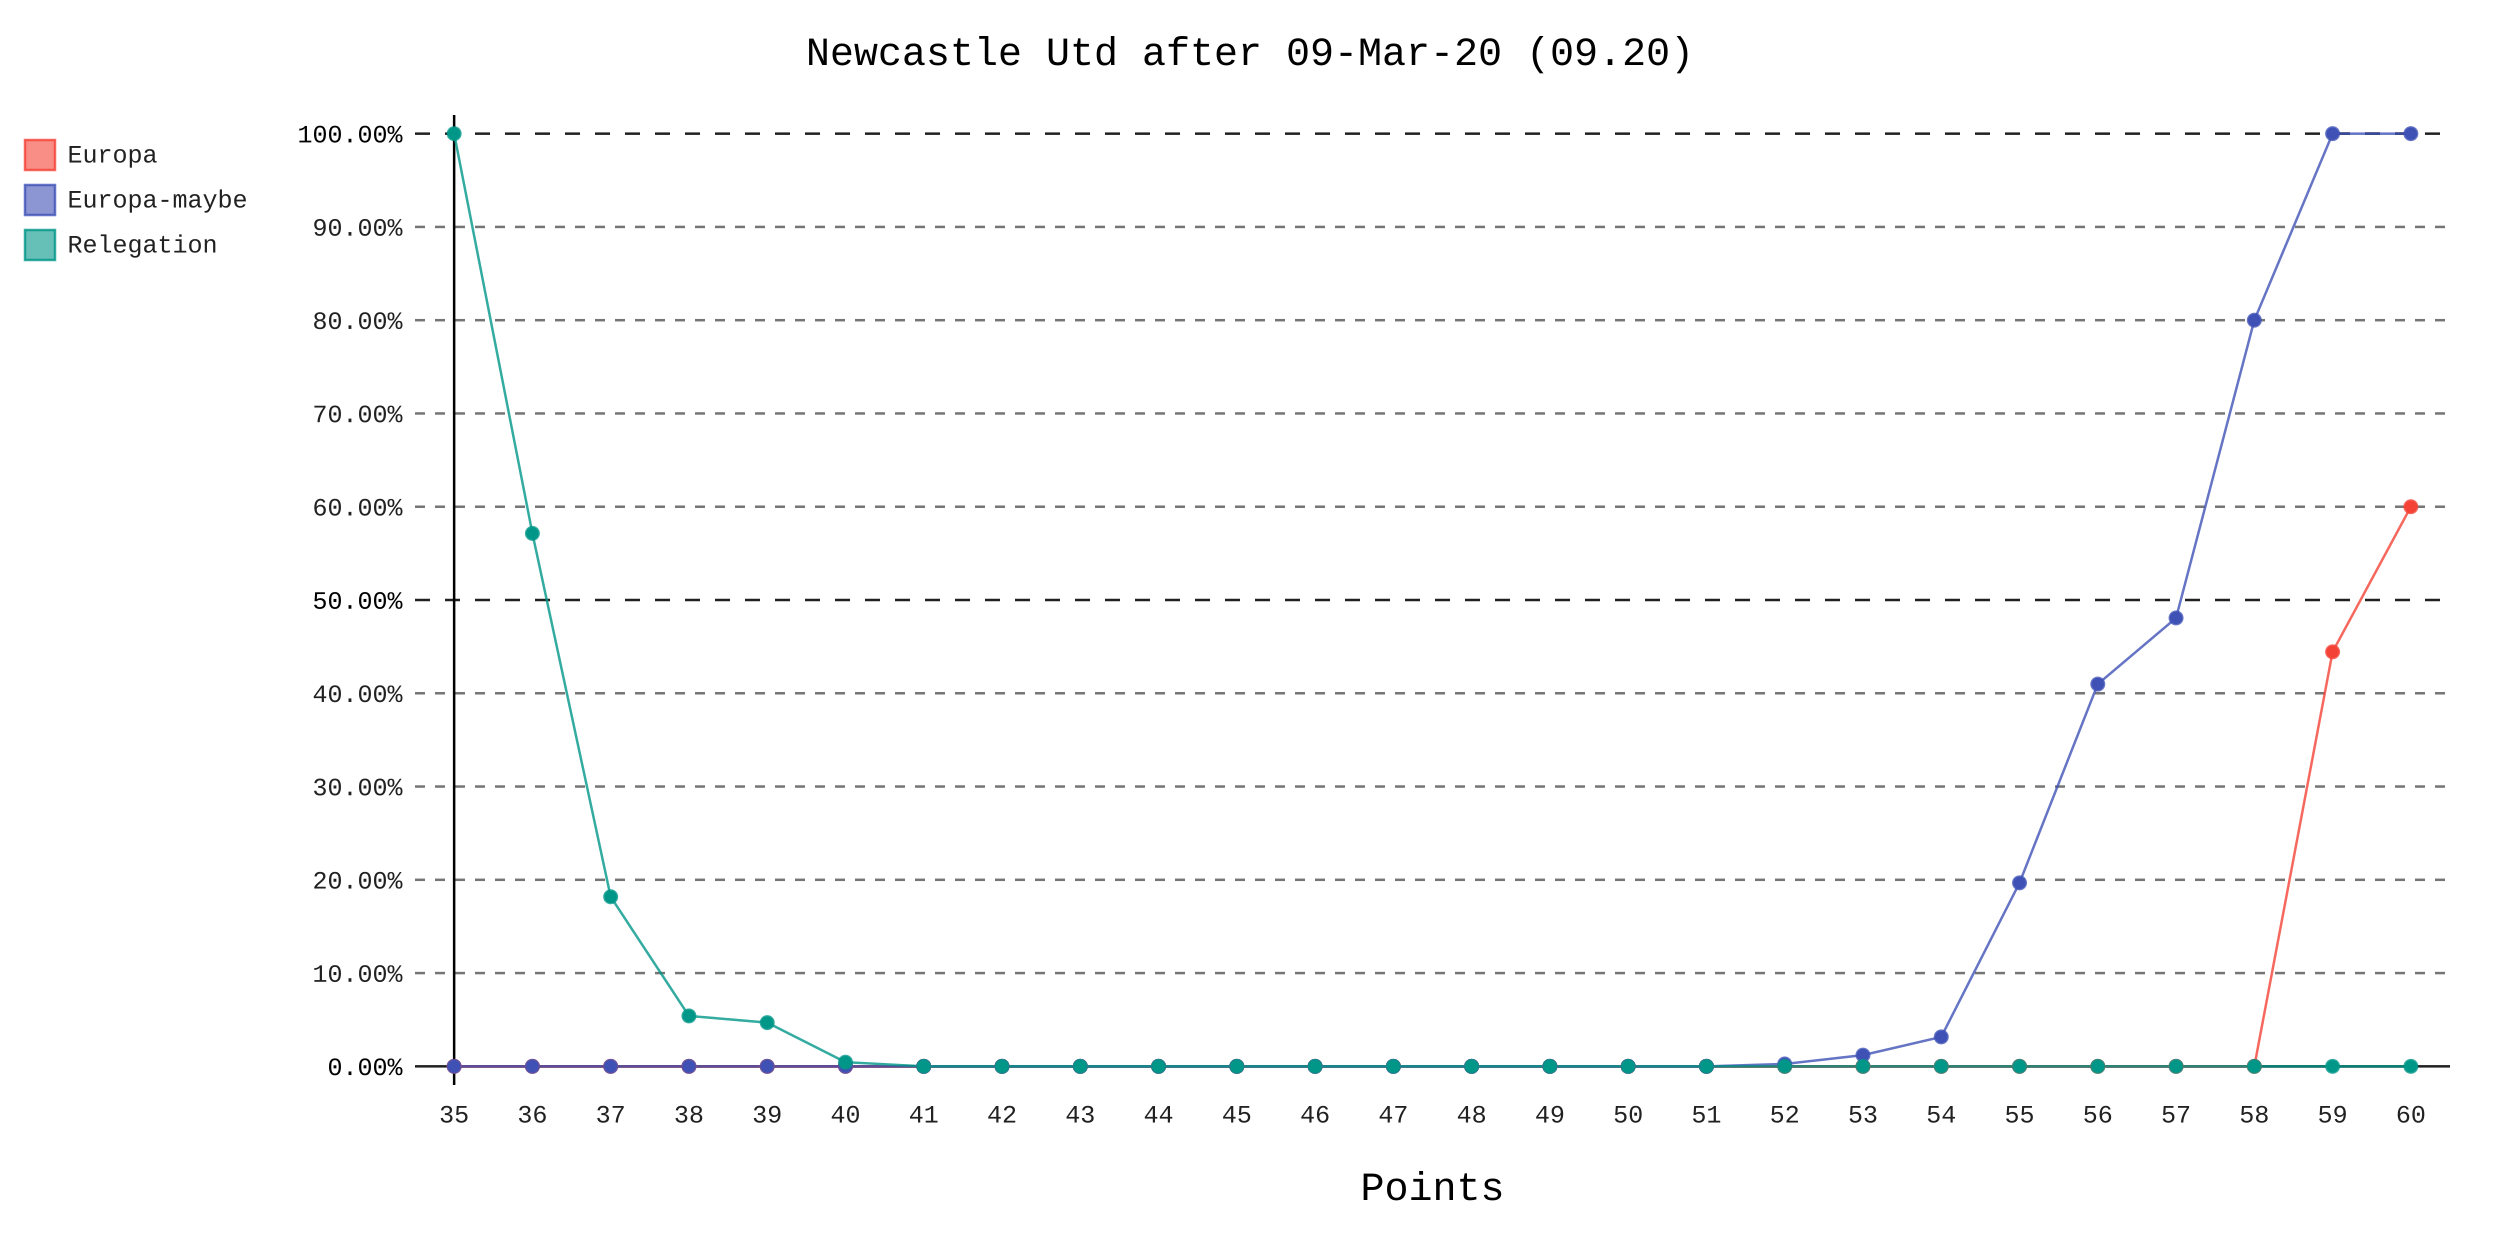
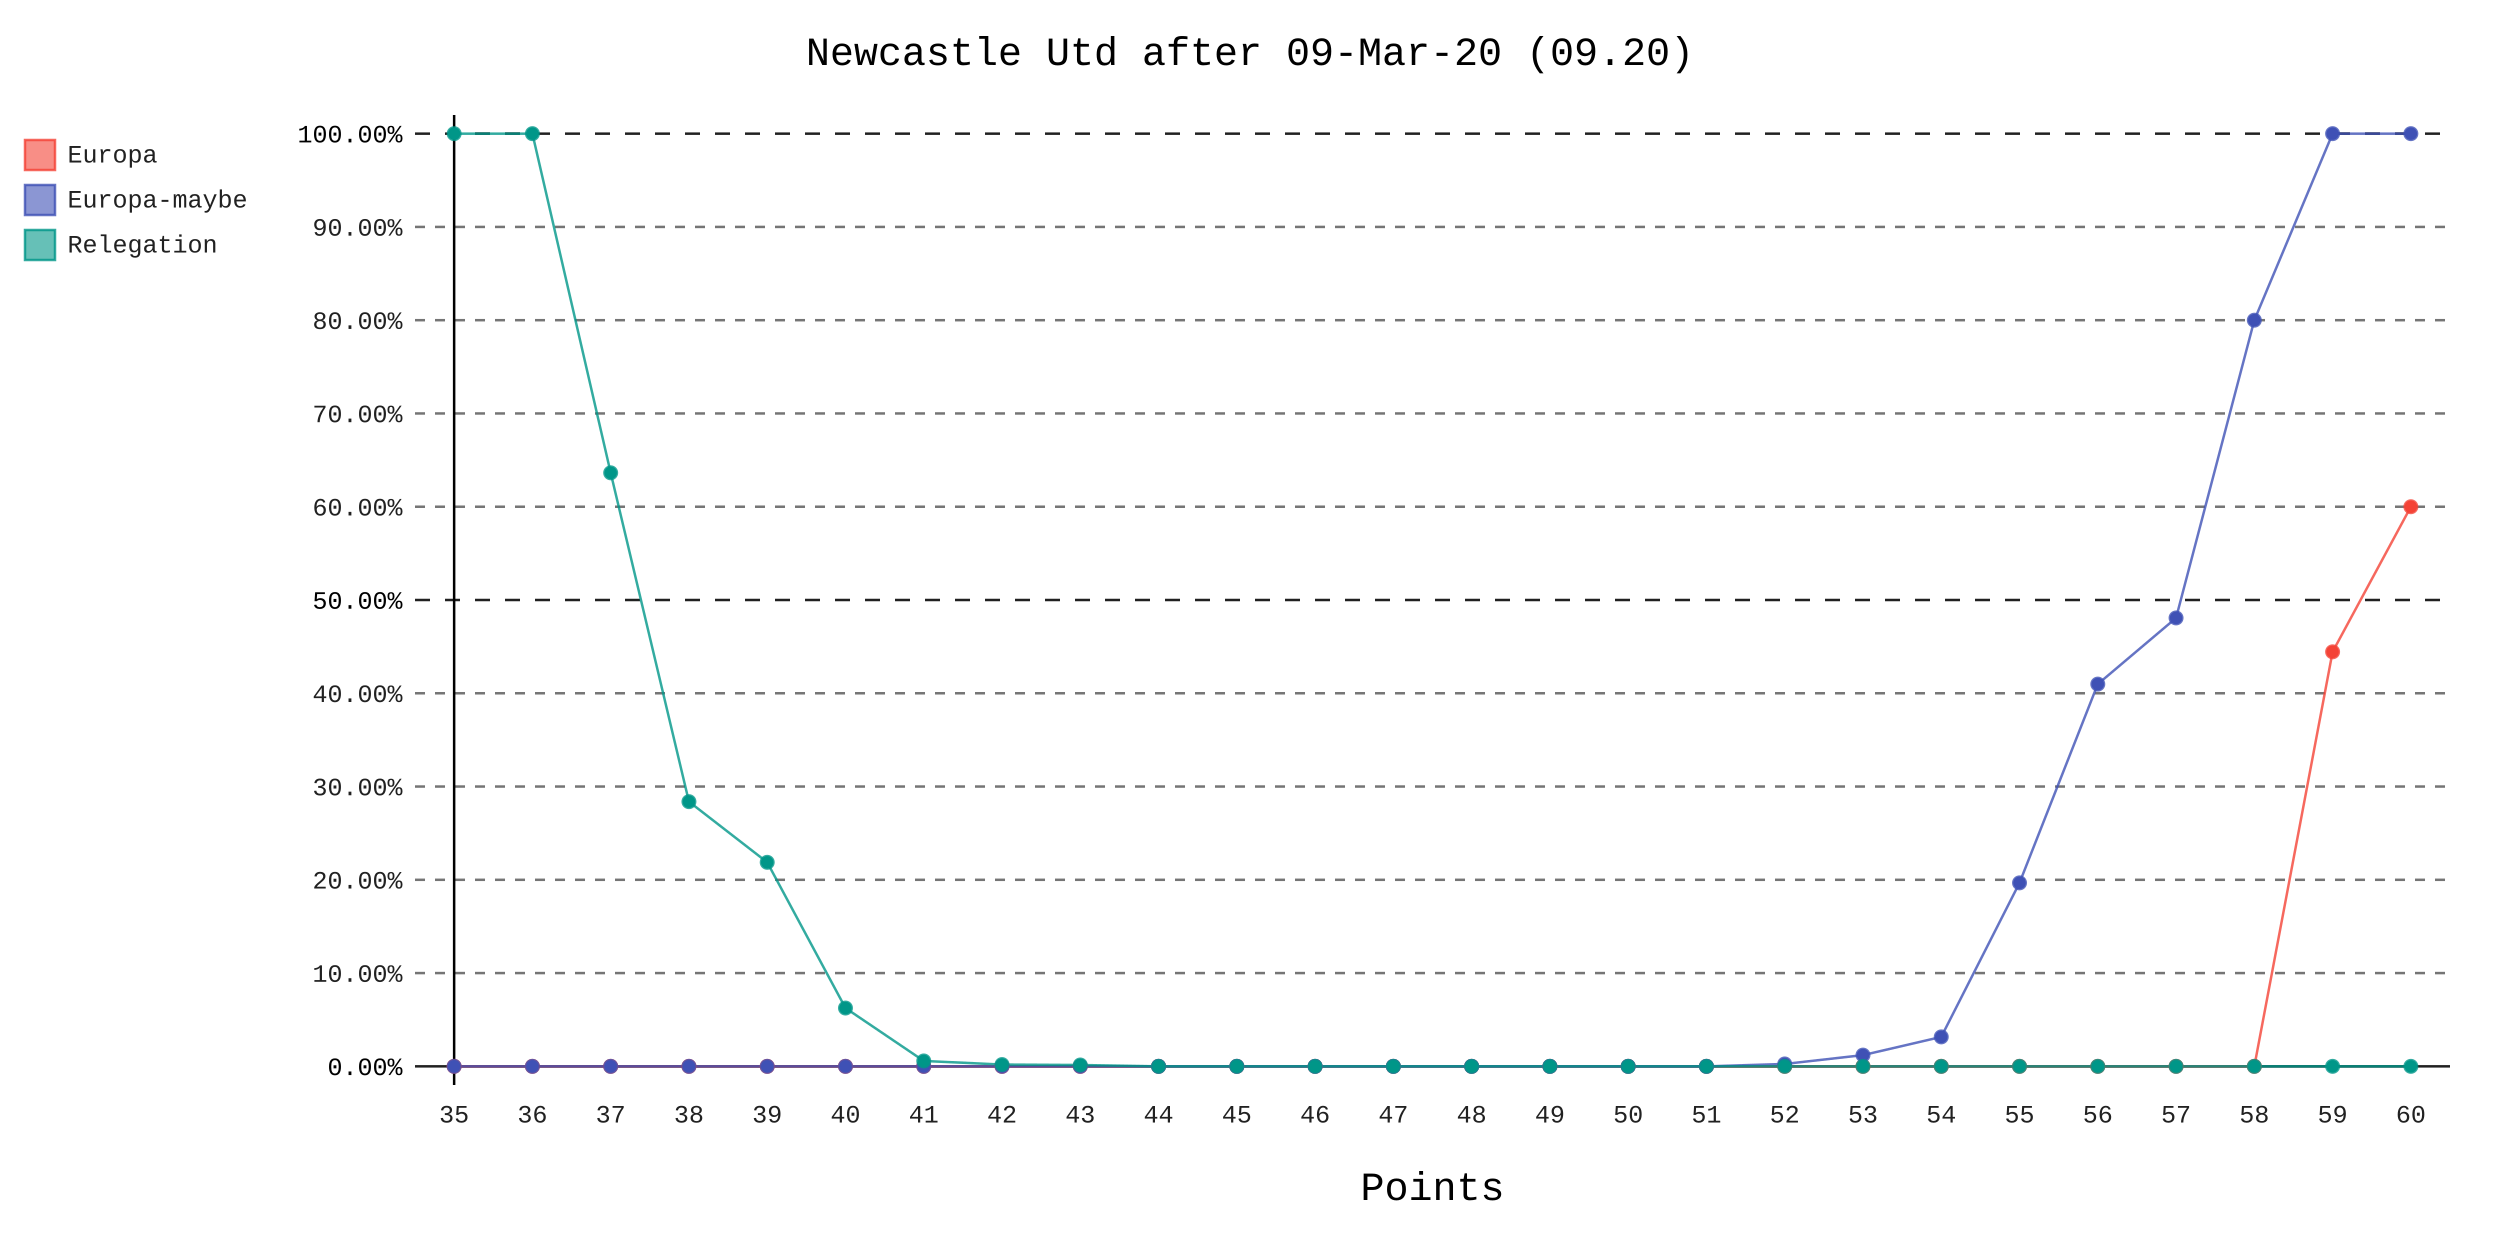
- <svg xmlns="http://www.w3.org/2000/svg" class="pygal-chart" id="chart-86ab0d8d-e618-42f6-be08-9c8e45fe825b" viewBox="0 0 1000 500">
+ <svg xmlns="http://www.w3.org/2000/svg" class="pygal-chart" id="chart-a1100abb-5438-479f-9c8f-d18cee472da6" viewBox="0 0 1000 500">
  <defs>
-     <style type="text/css">#chart-86ab0d8d-e618-42f6-be08-9c8e45fe825b{-webkit-user-select:none;-webkit-font-smoothing:antialiased;font-family:Consolas,"Liberation Mono",Menlo,Courier,monospace}#chart-86ab0d8d-e618-42f6-be08-9c8e45fe825b .title{font-family:Consolas,"Liberation Mono",Menlo,Courier,monospace;font-size:16px}#chart-86ab0d8d-e618-42f6-be08-9c8e45fe825b .legends .legend text{font-family:Consolas,"Liberation Mono",Menlo,Courier,monospace;font-size:10px}#chart-86ab0d8d-e618-42f6-be08-9c8e45fe825b .axis text{font-family:Consolas,"Liberation Mono",Menlo,Courier,monospace;font-size:10px}#chart-86ab0d8d-e618-42f6-be08-9c8e45fe825b .axis text.major{font-family:Consolas,"Liberation Mono",Menlo,Courier,monospace;font-size:10px}#chart-86ab0d8d-e618-42f6-be08-9c8e45fe825b .text-overlay text.value{font-family:Consolas,"Liberation Mono",Menlo,Courier,monospace;font-size:16px}#chart-86ab0d8d-e618-42f6-be08-9c8e45fe825b .text-overlay text.label{font-family:Consolas,"Liberation Mono",Menlo,Courier,monospace;font-size:10px}#chart-86ab0d8d-e618-42f6-be08-9c8e45fe825b .tooltip{font-family:Consolas,"Liberation Mono",Menlo,Courier,monospace;font-size:14px}#chart-86ab0d8d-e618-42f6-be08-9c8e45fe825b text.no_data{font-family:Consolas,"Liberation Mono",Menlo,Courier,monospace;font-size:64px}
- #chart-86ab0d8d-e618-42f6-be08-9c8e45fe825b{background-color:transparent}#chart-86ab0d8d-e618-42f6-be08-9c8e45fe825b path,#chart-86ab0d8d-e618-42f6-be08-9c8e45fe825b line,#chart-86ab0d8d-e618-42f6-be08-9c8e45fe825b rect,#chart-86ab0d8d-e618-42f6-be08-9c8e45fe825b circle{-webkit-transition:400ms ease-in;-moz-transition:400ms ease-in;transition:400ms ease-in}#chart-86ab0d8d-e618-42f6-be08-9c8e45fe825b .graph &gt; .background{fill:transparent}#chart-86ab0d8d-e618-42f6-be08-9c8e45fe825b .plot &gt; .background{fill:transparent}#chart-86ab0d8d-e618-42f6-be08-9c8e45fe825b .graph{fill:rgba(0,0,0,.87)}#chart-86ab0d8d-e618-42f6-be08-9c8e45fe825b text.no_data{fill:rgba(0,0,0,1)}#chart-86ab0d8d-e618-42f6-be08-9c8e45fe825b .title{fill:rgba(0,0,0,1)}#chart-86ab0d8d-e618-42f6-be08-9c8e45fe825b .legends .legend text{fill:rgba(0,0,0,.87)}#chart-86ab0d8d-e618-42f6-be08-9c8e45fe825b .legends .legend:hover text{fill:rgba(0,0,0,1)}#chart-86ab0d8d-e618-42f6-be08-9c8e45fe825b .axis .line{stroke:rgba(0,0,0,1)}#chart-86ab0d8d-e618-42f6-be08-9c8e45fe825b .axis .guide.line{stroke:rgba(0,0,0,.54)}#chart-86ab0d8d-e618-42f6-be08-9c8e45fe825b .axis .major.line{stroke:rgba(0,0,0,.87)}#chart-86ab0d8d-e618-42f6-be08-9c8e45fe825b .axis text.major{fill:rgba(0,0,0,1)}#chart-86ab0d8d-e618-42f6-be08-9c8e45fe825b .axis.y .guides:hover .guide.line,#chart-86ab0d8d-e618-42f6-be08-9c8e45fe825b .line-graph .axis.x .guides:hover .guide.line,#chart-86ab0d8d-e618-42f6-be08-9c8e45fe825b .stackedline-graph .axis.x .guides:hover .guide.line,#chart-86ab0d8d-e618-42f6-be08-9c8e45fe825b .xy-graph .axis.x .guides:hover .guide.line{stroke:rgba(0,0,0,1)}#chart-86ab0d8d-e618-42f6-be08-9c8e45fe825b .axis .guides:hover text{fill:rgba(0,0,0,1)}#chart-86ab0d8d-e618-42f6-be08-9c8e45fe825b .reactive{fill-opacity:.6;stroke-opacity:.8}#chart-86ab0d8d-e618-42f6-be08-9c8e45fe825b .ci{stroke:rgba(0,0,0,.87)}#chart-86ab0d8d-e618-42f6-be08-9c8e45fe825b .reactive.active,#chart-86ab0d8d-e618-42f6-be08-9c8e45fe825b .active .reactive{fill-opacity:.9;stroke-opacity:.9;stroke-width:4}#chart-86ab0d8d-e618-42f6-be08-9c8e45fe825b .ci .reactive.active{stroke-width:1.5}#chart-86ab0d8d-e618-42f6-be08-9c8e45fe825b .series text{fill:rgba(0,0,0,1)}#chart-86ab0d8d-e618-42f6-be08-9c8e45fe825b .tooltip rect{fill:transparent;stroke:rgba(0,0,0,1);-webkit-transition:opacity 400ms ease-in;-moz-transition:opacity 400ms ease-in;transition:opacity 400ms ease-in}#chart-86ab0d8d-e618-42f6-be08-9c8e45fe825b .tooltip .label{fill:rgba(0,0,0,.87)}#chart-86ab0d8d-e618-42f6-be08-9c8e45fe825b .tooltip .label{fill:rgba(0,0,0,.87)}#chart-86ab0d8d-e618-42f6-be08-9c8e45fe825b .tooltip .legend{font-size:.8em;fill:rgba(0,0,0,.54)}#chart-86ab0d8d-e618-42f6-be08-9c8e45fe825b .tooltip .x_label{font-size:.6em;fill:rgba(0,0,0,1)}#chart-86ab0d8d-e618-42f6-be08-9c8e45fe825b .tooltip .xlink{font-size:.5em;text-decoration:underline}#chart-86ab0d8d-e618-42f6-be08-9c8e45fe825b .tooltip .value{font-size:1.5em}#chart-86ab0d8d-e618-42f6-be08-9c8e45fe825b .bound{font-size:.5em}#chart-86ab0d8d-e618-42f6-be08-9c8e45fe825b .max-value{font-size:.75em;fill:rgba(0,0,0,.54)}#chart-86ab0d8d-e618-42f6-be08-9c8e45fe825b .map-element{fill:transparent;stroke:rgba(0,0,0,.54) !important}#chart-86ab0d8d-e618-42f6-be08-9c8e45fe825b .map-element .reactive{fill-opacity:inherit;stroke-opacity:inherit}#chart-86ab0d8d-e618-42f6-be08-9c8e45fe825b .color-0,#chart-86ab0d8d-e618-42f6-be08-9c8e45fe825b .color-0 a:visited{stroke:#F44336;fill:#F44336}#chart-86ab0d8d-e618-42f6-be08-9c8e45fe825b .color-1,#chart-86ab0d8d-e618-42f6-be08-9c8e45fe825b .color-1 a:visited{stroke:#3F51B5;fill:#3F51B5}#chart-86ab0d8d-e618-42f6-be08-9c8e45fe825b .color-2,#chart-86ab0d8d-e618-42f6-be08-9c8e45fe825b .color-2 a:visited{stroke:#009688;fill:#009688}#chart-86ab0d8d-e618-42f6-be08-9c8e45fe825b .text-overlay .color-0 text{fill:black}#chart-86ab0d8d-e618-42f6-be08-9c8e45fe825b .text-overlay .color-1 text{fill:black}#chart-86ab0d8d-e618-42f6-be08-9c8e45fe825b .text-overlay .color-2 text{fill:black}
- #chart-86ab0d8d-e618-42f6-be08-9c8e45fe825b text.no_data{text-anchor:middle}#chart-86ab0d8d-e618-42f6-be08-9c8e45fe825b .guide.line{fill:none}#chart-86ab0d8d-e618-42f6-be08-9c8e45fe825b .centered{text-anchor:middle}#chart-86ab0d8d-e618-42f6-be08-9c8e45fe825b .title{text-anchor:middle}#chart-86ab0d8d-e618-42f6-be08-9c8e45fe825b .legends .legend text{fill-opacity:1}#chart-86ab0d8d-e618-42f6-be08-9c8e45fe825b .axis.x text{text-anchor:middle}#chart-86ab0d8d-e618-42f6-be08-9c8e45fe825b .axis.x:not(.web) text[transform]{text-anchor:start}#chart-86ab0d8d-e618-42f6-be08-9c8e45fe825b .axis.x:not(.web) text[transform].backwards{text-anchor:end}#chart-86ab0d8d-e618-42f6-be08-9c8e45fe825b .axis.y text{text-anchor:end}#chart-86ab0d8d-e618-42f6-be08-9c8e45fe825b .axis.y text[transform].backwards{text-anchor:start}#chart-86ab0d8d-e618-42f6-be08-9c8e45fe825b .axis.y2 text{text-anchor:start}#chart-86ab0d8d-e618-42f6-be08-9c8e45fe825b .axis.y2 text[transform].backwards{text-anchor:end}#chart-86ab0d8d-e618-42f6-be08-9c8e45fe825b .axis .guide.line{stroke-dasharray:4,4}#chart-86ab0d8d-e618-42f6-be08-9c8e45fe825b .axis .major.guide.line{stroke-dasharray:6,6}#chart-86ab0d8d-e618-42f6-be08-9c8e45fe825b .horizontal .axis.y .guide.line,#chart-86ab0d8d-e618-42f6-be08-9c8e45fe825b .horizontal .axis.y2 .guide.line,#chart-86ab0d8d-e618-42f6-be08-9c8e45fe825b .vertical .axis.x .guide.line{opacity:0}#chart-86ab0d8d-e618-42f6-be08-9c8e45fe825b .horizontal .axis.always_show .guide.line,#chart-86ab0d8d-e618-42f6-be08-9c8e45fe825b .vertical .axis.always_show .guide.line{opacity:1 !important}#chart-86ab0d8d-e618-42f6-be08-9c8e45fe825b .axis.y .guides:hover .guide.line,#chart-86ab0d8d-e618-42f6-be08-9c8e45fe825b .axis.y2 .guides:hover .guide.line,#chart-86ab0d8d-e618-42f6-be08-9c8e45fe825b .axis.x .guides:hover .guide.line{opacity:1}#chart-86ab0d8d-e618-42f6-be08-9c8e45fe825b .axis .guides:hover text{opacity:1}#chart-86ab0d8d-e618-42f6-be08-9c8e45fe825b .nofill{fill:none}#chart-86ab0d8d-e618-42f6-be08-9c8e45fe825b .subtle-fill{fill-opacity:.2}#chart-86ab0d8d-e618-42f6-be08-9c8e45fe825b .dot{stroke-width:1px;fill-opacity:1}#chart-86ab0d8d-e618-42f6-be08-9c8e45fe825b .dot.active{stroke-width:5px}#chart-86ab0d8d-e618-42f6-be08-9c8e45fe825b .dot.negative{fill:transparent}#chart-86ab0d8d-e618-42f6-be08-9c8e45fe825b text,#chart-86ab0d8d-e618-42f6-be08-9c8e45fe825b tspan{stroke:none !important}#chart-86ab0d8d-e618-42f6-be08-9c8e45fe825b .series text.active{opacity:1}#chart-86ab0d8d-e618-42f6-be08-9c8e45fe825b .tooltip rect{fill-opacity:.95;stroke-width:.5}#chart-86ab0d8d-e618-42f6-be08-9c8e45fe825b .tooltip text{fill-opacity:1}#chart-86ab0d8d-e618-42f6-be08-9c8e45fe825b .showable{visibility:hidden}#chart-86ab0d8d-e618-42f6-be08-9c8e45fe825b .showable.shown{visibility:visible}#chart-86ab0d8d-e618-42f6-be08-9c8e45fe825b .gauge-background{fill:rgba(229,229,229,1);stroke:none}#chart-86ab0d8d-e618-42f6-be08-9c8e45fe825b .bg-lines{stroke:transparent;stroke-width:2px}</style>
+     <style type="text/css">#chart-a1100abb-5438-479f-9c8f-d18cee472da6{-webkit-user-select:none;-webkit-font-smoothing:antialiased;font-family:Consolas,"Liberation Mono",Menlo,Courier,monospace}#chart-a1100abb-5438-479f-9c8f-d18cee472da6 .title{font-family:Consolas,"Liberation Mono",Menlo,Courier,monospace;font-size:16px}#chart-a1100abb-5438-479f-9c8f-d18cee472da6 .legends .legend text{font-family:Consolas,"Liberation Mono",Menlo,Courier,monospace;font-size:10px}#chart-a1100abb-5438-479f-9c8f-d18cee472da6 .axis text{font-family:Consolas,"Liberation Mono",Menlo,Courier,monospace;font-size:10px}#chart-a1100abb-5438-479f-9c8f-d18cee472da6 .axis text.major{font-family:Consolas,"Liberation Mono",Menlo,Courier,monospace;font-size:10px}#chart-a1100abb-5438-479f-9c8f-d18cee472da6 .text-overlay text.value{font-family:Consolas,"Liberation Mono",Menlo,Courier,monospace;font-size:16px}#chart-a1100abb-5438-479f-9c8f-d18cee472da6 .text-overlay text.label{font-family:Consolas,"Liberation Mono",Menlo,Courier,monospace;font-size:10px}#chart-a1100abb-5438-479f-9c8f-d18cee472da6 .tooltip{font-family:Consolas,"Liberation Mono",Menlo,Courier,monospace;font-size:14px}#chart-a1100abb-5438-479f-9c8f-d18cee472da6 text.no_data{font-family:Consolas,"Liberation Mono",Menlo,Courier,monospace;font-size:64px}
+ #chart-a1100abb-5438-479f-9c8f-d18cee472da6{background-color:transparent}#chart-a1100abb-5438-479f-9c8f-d18cee472da6 path,#chart-a1100abb-5438-479f-9c8f-d18cee472da6 line,#chart-a1100abb-5438-479f-9c8f-d18cee472da6 rect,#chart-a1100abb-5438-479f-9c8f-d18cee472da6 circle{-webkit-transition:400ms ease-in;-moz-transition:400ms ease-in;transition:400ms ease-in}#chart-a1100abb-5438-479f-9c8f-d18cee472da6 .graph &gt; .background{fill:transparent}#chart-a1100abb-5438-479f-9c8f-d18cee472da6 .plot &gt; .background{fill:transparent}#chart-a1100abb-5438-479f-9c8f-d18cee472da6 .graph{fill:rgba(0,0,0,.87)}#chart-a1100abb-5438-479f-9c8f-d18cee472da6 text.no_data{fill:rgba(0,0,0,1)}#chart-a1100abb-5438-479f-9c8f-d18cee472da6 .title{fill:rgba(0,0,0,1)}#chart-a1100abb-5438-479f-9c8f-d18cee472da6 .legends .legend text{fill:rgba(0,0,0,.87)}#chart-a1100abb-5438-479f-9c8f-d18cee472da6 .legends .legend:hover text{fill:rgba(0,0,0,1)}#chart-a1100abb-5438-479f-9c8f-d18cee472da6 .axis .line{stroke:rgba(0,0,0,1)}#chart-a1100abb-5438-479f-9c8f-d18cee472da6 .axis .guide.line{stroke:rgba(0,0,0,.54)}#chart-a1100abb-5438-479f-9c8f-d18cee472da6 .axis .major.line{stroke:rgba(0,0,0,.87)}#chart-a1100abb-5438-479f-9c8f-d18cee472da6 .axis text.major{fill:rgba(0,0,0,1)}#chart-a1100abb-5438-479f-9c8f-d18cee472da6 .axis.y .guides:hover .guide.line,#chart-a1100abb-5438-479f-9c8f-d18cee472da6 .line-graph .axis.x .guides:hover .guide.line,#chart-a1100abb-5438-479f-9c8f-d18cee472da6 .stackedline-graph .axis.x .guides:hover .guide.line,#chart-a1100abb-5438-479f-9c8f-d18cee472da6 .xy-graph .axis.x .guides:hover .guide.line{stroke:rgba(0,0,0,1)}#chart-a1100abb-5438-479f-9c8f-d18cee472da6 .axis .guides:hover text{fill:rgba(0,0,0,1)}#chart-a1100abb-5438-479f-9c8f-d18cee472da6 .reactive{fill-opacity:.6;stroke-opacity:.8}#chart-a1100abb-5438-479f-9c8f-d18cee472da6 .ci{stroke:rgba(0,0,0,.87)}#chart-a1100abb-5438-479f-9c8f-d18cee472da6 .reactive.active,#chart-a1100abb-5438-479f-9c8f-d18cee472da6 .active .reactive{fill-opacity:.9;stroke-opacity:.9;stroke-width:4}#chart-a1100abb-5438-479f-9c8f-d18cee472da6 .ci .reactive.active{stroke-width:1.5}#chart-a1100abb-5438-479f-9c8f-d18cee472da6 .series text{fill:rgba(0,0,0,1)}#chart-a1100abb-5438-479f-9c8f-d18cee472da6 .tooltip rect{fill:transparent;stroke:rgba(0,0,0,1);-webkit-transition:opacity 400ms ease-in;-moz-transition:opacity 400ms ease-in;transition:opacity 400ms ease-in}#chart-a1100abb-5438-479f-9c8f-d18cee472da6 .tooltip .label{fill:rgba(0,0,0,.87)}#chart-a1100abb-5438-479f-9c8f-d18cee472da6 .tooltip .label{fill:rgba(0,0,0,.87)}#chart-a1100abb-5438-479f-9c8f-d18cee472da6 .tooltip .legend{font-size:.8em;fill:rgba(0,0,0,.54)}#chart-a1100abb-5438-479f-9c8f-d18cee472da6 .tooltip .x_label{font-size:.6em;fill:rgba(0,0,0,1)}#chart-a1100abb-5438-479f-9c8f-d18cee472da6 .tooltip .xlink{font-size:.5em;text-decoration:underline}#chart-a1100abb-5438-479f-9c8f-d18cee472da6 .tooltip .value{font-size:1.5em}#chart-a1100abb-5438-479f-9c8f-d18cee472da6 .bound{font-size:.5em}#chart-a1100abb-5438-479f-9c8f-d18cee472da6 .max-value{font-size:.75em;fill:rgba(0,0,0,.54)}#chart-a1100abb-5438-479f-9c8f-d18cee472da6 .map-element{fill:transparent;stroke:rgba(0,0,0,.54) !important}#chart-a1100abb-5438-479f-9c8f-d18cee472da6 .map-element .reactive{fill-opacity:inherit;stroke-opacity:inherit}#chart-a1100abb-5438-479f-9c8f-d18cee472da6 .color-0,#chart-a1100abb-5438-479f-9c8f-d18cee472da6 .color-0 a:visited{stroke:#F44336;fill:#F44336}#chart-a1100abb-5438-479f-9c8f-d18cee472da6 .color-1,#chart-a1100abb-5438-479f-9c8f-d18cee472da6 .color-1 a:visited{stroke:#3F51B5;fill:#3F51B5}#chart-a1100abb-5438-479f-9c8f-d18cee472da6 .color-2,#chart-a1100abb-5438-479f-9c8f-d18cee472da6 .color-2 a:visited{stroke:#009688;fill:#009688}#chart-a1100abb-5438-479f-9c8f-d18cee472da6 .text-overlay .color-0 text{fill:black}#chart-a1100abb-5438-479f-9c8f-d18cee472da6 .text-overlay .color-1 text{fill:black}#chart-a1100abb-5438-479f-9c8f-d18cee472da6 .text-overlay .color-2 text{fill:black}
+ #chart-a1100abb-5438-479f-9c8f-d18cee472da6 text.no_data{text-anchor:middle}#chart-a1100abb-5438-479f-9c8f-d18cee472da6 .guide.line{fill:none}#chart-a1100abb-5438-479f-9c8f-d18cee472da6 .centered{text-anchor:middle}#chart-a1100abb-5438-479f-9c8f-d18cee472da6 .title{text-anchor:middle}#chart-a1100abb-5438-479f-9c8f-d18cee472da6 .legends .legend text{fill-opacity:1}#chart-a1100abb-5438-479f-9c8f-d18cee472da6 .axis.x text{text-anchor:middle}#chart-a1100abb-5438-479f-9c8f-d18cee472da6 .axis.x:not(.web) text[transform]{text-anchor:start}#chart-a1100abb-5438-479f-9c8f-d18cee472da6 .axis.x:not(.web) text[transform].backwards{text-anchor:end}#chart-a1100abb-5438-479f-9c8f-d18cee472da6 .axis.y text{text-anchor:end}#chart-a1100abb-5438-479f-9c8f-d18cee472da6 .axis.y text[transform].backwards{text-anchor:start}#chart-a1100abb-5438-479f-9c8f-d18cee472da6 .axis.y2 text{text-anchor:start}#chart-a1100abb-5438-479f-9c8f-d18cee472da6 .axis.y2 text[transform].backwards{text-anchor:end}#chart-a1100abb-5438-479f-9c8f-d18cee472da6 .axis .guide.line{stroke-dasharray:4,4}#chart-a1100abb-5438-479f-9c8f-d18cee472da6 .axis .major.guide.line{stroke-dasharray:6,6}#chart-a1100abb-5438-479f-9c8f-d18cee472da6 .horizontal .axis.y .guide.line,#chart-a1100abb-5438-479f-9c8f-d18cee472da6 .horizontal .axis.y2 .guide.line,#chart-a1100abb-5438-479f-9c8f-d18cee472da6 .vertical .axis.x .guide.line{opacity:0}#chart-a1100abb-5438-479f-9c8f-d18cee472da6 .horizontal .axis.always_show .guide.line,#chart-a1100abb-5438-479f-9c8f-d18cee472da6 .vertical .axis.always_show .guide.line{opacity:1 !important}#chart-a1100abb-5438-479f-9c8f-d18cee472da6 .axis.y .guides:hover .guide.line,#chart-a1100abb-5438-479f-9c8f-d18cee472da6 .axis.y2 .guides:hover .guide.line,#chart-a1100abb-5438-479f-9c8f-d18cee472da6 .axis.x .guides:hover .guide.line{opacity:1}#chart-a1100abb-5438-479f-9c8f-d18cee472da6 .axis .guides:hover text{opacity:1}#chart-a1100abb-5438-479f-9c8f-d18cee472da6 .nofill{fill:none}#chart-a1100abb-5438-479f-9c8f-d18cee472da6 .subtle-fill{fill-opacity:.2}#chart-a1100abb-5438-479f-9c8f-d18cee472da6 .dot{stroke-width:1px;fill-opacity:1}#chart-a1100abb-5438-479f-9c8f-d18cee472da6 .dot.active{stroke-width:5px}#chart-a1100abb-5438-479f-9c8f-d18cee472da6 .dot.negative{fill:transparent}#chart-a1100abb-5438-479f-9c8f-d18cee472da6 text,#chart-a1100abb-5438-479f-9c8f-d18cee472da6 tspan{stroke:none !important}#chart-a1100abb-5438-479f-9c8f-d18cee472da6 .series text.active{opacity:1}#chart-a1100abb-5438-479f-9c8f-d18cee472da6 .tooltip rect{fill-opacity:.95;stroke-width:.5}#chart-a1100abb-5438-479f-9c8f-d18cee472da6 .tooltip text{fill-opacity:1}#chart-a1100abb-5438-479f-9c8f-d18cee472da6 .showable{visibility:hidden}#chart-a1100abb-5438-479f-9c8f-d18cee472da6 .showable.shown{visibility:visible}#chart-a1100abb-5438-479f-9c8f-d18cee472da6 .gauge-background{fill:rgba(229,229,229,1);stroke:none}#chart-a1100abb-5438-479f-9c8f-d18cee472da6 .bg-lines{stroke:transparent;stroke-width:2px}</style>
  </defs>
  <g class="graph line-graph vertical">
    <rect class="background" height="500" width="1000" x="0" y="0" />
    <g class="plot" transform="translate(166, 46)">
      <rect class="background" height="388" width="814.0" x="0" y="0" />
      <g class="axis y always_show">
        <g class="guides">
          <path class="major line" d="M0 380.538 h814" />
          <text class="major" x="-5" y="384.038">0.00%</text>
        </g>
        <g class="guides">
          <path class="guide line" d="M0 343.231 h814" />
          <text class="" x="-5" y="346.731">10.00%</text>
        </g>
        <g class="guides">
          <path class="guide line" d="M0 305.923 h814" />
          <text class="" x="-5" y="309.423">20.00%</text>
        </g>
        <g class="guides">
          <path class="guide line" d="M0 268.615 h814" />
          <text class="" x="-5" y="272.115">30.00%</text>
        </g>
        <g class="guides">
          <path class="guide line" d="M0 231.308 h814" />
          <text class="" x="-5" y="234.808">40.00%</text>
        </g>
        <g class="guides">
          <path class="major guide line" d="M0 194 h814" />
          <text class="major" x="-5" y="197.5">50.00%</text>
        </g>
        <g class="guides">
          <path class="guide line" d="M0 156.692 h814" />
          <text class="" x="-5" y="160.192">60.00%</text>
        </g>
        <g class="guides">
          <path class="guide line" d="M0 119.385 h814" />
          <text class="" x="-5" y="122.885">70.00%</text>
        </g>
        <g class="guides">
          <path class="guide line" d="M0 82.077 h814" />
          <text class="" x="-5" y="85.577">80.00%</text>
        </g>
        <g class="guides">
          <path class="guide line" d="M0 44.769 h814" />
          <text class="" x="-5" y="48.269">90.00%</text>
        </g>
        <g class="guides">
          <path class="major guide line" d="M0 7.462 h814" />
          <text class="major" x="-5" y="10.962">100.00%</text>
        </g>
      </g>
      <g class="axis x">
        <g class="guides">
          <path class="line" d="M15.654 0 v388" />
          <text class="" x="15.654" y="403.0">35</text>
        </g>
        <g class="guides">
          <path class="guide line" d="M46.962 0 v388" />
          <text class="" x="46.962" y="403.0">36</text>
        </g>
        <g class="guides">
          <path class="guide line" d="M78.269 0 v388" />
          <text class="" x="78.269" y="403.0">37</text>
        </g>
        <g class="guides">
          <path class="guide line" d="M109.577 0 v388" />
          <text class="" x="109.577" y="403.0">38</text>
        </g>
        <g class="guides">
          <path class="guide line" d="M140.885 0 v388" />
          <text class="" x="140.885" y="403.0">39</text>
        </g>
        <g class="guides">
          <path class="guide line" d="M172.192 0 v388" />
          <text class="" x="172.192" y="403.0">40</text>
        </g>
        <g class="guides">
          <path class="guide line" d="M203.5 0 v388" />
          <text class="" x="203.5" y="403.0">41</text>
        </g>
        <g class="guides">
          <path class="guide line" d="M234.808 0 v388" />
          <text class="" x="234.808" y="403.0">42</text>
        </g>
        <g class="guides">
          <path class="guide line" d="M266.115 0 v388" />
          <text class="" x="266.115" y="403.0">43</text>
        </g>
        <g class="guides">
          <path class="guide line" d="M297.423 0 v388" />
          <text class="" x="297.423" y="403.0">44</text>
        </g>
        <g class="guides">
          <path class="guide line" d="M328.731 0 v388" />
          <text class="" x="328.731" y="403.0">45</text>
        </g>
        <g class="guides">
          <path class="guide line" d="M360.038 0 v388" />
          <text class="" x="360.038" y="403.0">46</text>
        </g>
        <g class="guides">
          <path class="guide line" d="M391.346 0 v388" />
          <text class="" x="391.346" y="403.0">47</text>
        </g>
        <g class="guides">
          <path class="guide line" d="M422.654 0 v388" />
          <text class="" x="422.654" y="403.0">48</text>
        </g>
        <g class="guides">
          <path class="guide line" d="M453.962 0 v388" />
          <text class="" x="453.962" y="403.0">49</text>
        </g>
        <g class="guides">
          <path class="guide line" d="M485.269 0 v388" />
          <text class="" x="485.269" y="403.0">50</text>
        </g>
        <g class="guides">
          <path class="guide line" d="M516.577 0 v388" />
          <text class="" x="516.577" y="403.0">51</text>
        </g>
        <g class="guides">
          <path class="guide line" d="M547.885 0 v388" />
          <text class="" x="547.885" y="403.0">52</text>
        </g>
        <g class="guides">
          <path class="guide line" d="M579.192 0 v388" />
          <text class="" x="579.192" y="403.0">53</text>
        </g>
        <g class="guides">
          <path class="guide line" d="M610.5 0 v388" />
          <text class="" x="610.5" y="403.0">54</text>
        </g>
        <g class="guides">
          <path class="guide line" d="M641.808 0 v388" />
          <text class="" x="641.808" y="403.0">55</text>
        </g>
        <g class="guides">
          <path class="guide line" d="M673.115 0 v388" />
          <text class="" x="673.115" y="403.0">56</text>
        </g>
        <g class="guides">
          <path class="guide line" d="M704.423 0 v388" />
          <text class="" x="704.423" y="403.0">57</text>
        </g>
        <g class="guides">
          <path class="guide line" d="M735.731 0 v388" />
          <text class="" x="735.731" y="403.0">58</text>
        </g>
        <g class="guides">
          <path class="guide line" d="M767.038 0 v388" />
          <text class="" x="767.038" y="403.0">59</text>
        </g>
        <g class="guides">
          <path class="guide line" d="M798.346 0 v388" />
          <text class="" x="798.346" y="403.0">60</text>
        </g>
      </g>
      <g class="series serie-0 color-0">
        <path class="line reactive nofill" d="M15.654 380.538 L46.962 380.538 78.269 380.538 109.577 380.538 140.885 380.538 172.192 380.538 203.5 380.538 234.808 380.538 266.115 380.538 297.423 380.538 328.731 380.538 360.038 380.538 391.346 380.538 422.654 380.538 453.962 380.538 485.269 380.538 516.577 380.538 547.885 380.538 579.192 380.538 610.5 380.538 641.808 380.538 673.115 380.538 704.423 380.538 735.731 380.538 767.038 214.726 798.346 156.692" />
      </g>
      <g class="series serie-1 color-1">
        <path class="line reactive nofill" d="M15.654 380.538 L46.962 380.538 78.269 380.538 109.577 380.538 140.885 380.538 172.192 380.538 203.5 380.538 234.808 380.538 266.115 380.538 297.423 380.538 328.731 380.538 360.038 380.538 391.346 380.538 422.654 380.538 453.962 380.538 485.269 380.538 516.577 380.538 547.885 379.579 579.192 376.044 610.5 368.757 641.808 307.146 673.115 227.638 704.423 201.175 735.731 82.077 767.038 7.462 798.346 7.462" />
      </g>
      <g class="series serie-2 color-2">
-         <path class="line reactive nofill" d="M15.654 7.462 L46.962 167.352 78.269 312.706 109.577 360.372 140.885 363.05 172.192 378.873 203.5 380.538 234.808 380.538 266.115 380.538 297.423 380.538 328.731 380.538 360.038 380.538 391.346 380.538 422.654 380.538 453.962 380.538 485.269 380.538 516.577 380.538 547.885 380.538 579.192 380.538 610.5 380.538 641.808 380.538 673.115 380.538 704.423 380.538 735.731 380.538 767.038 380.538 798.346 380.538" />
+         <path class="line reactive nofill" d="M15.654 7.462 L46.962 7.462 78.269 143.126 109.577 274.665 140.885 298.928 172.192 357.221 203.5 378.382 234.808 379.821 266.115 379.999 297.423 380.538 328.731 380.538 360.038 380.538 391.346 380.538 422.654 380.538 453.962 380.538 485.269 380.538 516.577 380.538 547.885 380.538 579.192 380.538 610.5 380.538 641.808 380.538 673.115 380.538 704.423 380.538 735.731 380.538 767.038 380.538 798.346 380.538" />
      </g>
    </g>
    <g class="titles">
      <text class="title plot_title" x="500.0" y="26">Newcastle Utd after 09-Mar-20 (09.20)</text>
      <text class="title" x="573.0" y="480">Points</text>
    </g>
    <g class="plot overlay" transform="translate(166, 46)">
      <g class="series serie-0 color-0">
        <g class="dots">
          <circle class="dot reactive tooltip-trigger" cx="15.654" cy="380.538" r="2.5" />
        </g>
        <g class="dots">
          <circle class="dot reactive tooltip-trigger" cx="46.962" cy="380.538" r="2.5" />
        </g>
        <g class="dots">
          <circle class="dot reactive tooltip-trigger" cx="78.269" cy="380.538" r="2.5" />
        </g>
        <g class="dots">
          <circle class="dot reactive tooltip-trigger" cx="109.577" cy="380.538" r="2.5" />
        </g>
        <g class="dots">
          <circle class="dot reactive tooltip-trigger" cx="140.885" cy="380.538" r="2.5" />
        </g>
        <g class="dots">
          <circle class="dot reactive tooltip-trigger" cx="172.192" cy="380.538" r="2.5" />
        </g>
        <g class="dots">
          <circle class="dot reactive tooltip-trigger" cx="203.5" cy="380.538" r="2.5" />
        </g>
        <g class="dots">
          <circle class="dot reactive tooltip-trigger" cx="234.808" cy="380.538" r="2.5" />
        </g>
        <g class="dots">
          <circle class="dot reactive tooltip-trigger" cx="266.115" cy="380.538" r="2.5" />
        </g>
        <g class="dots">
          <circle class="dot reactive tooltip-trigger" cx="297.423" cy="380.538" r="2.5" />
        </g>
        <g class="dots">
          <circle class="dot reactive tooltip-trigger" cx="328.731" cy="380.538" r="2.5" />
        </g>
        <g class="dots">
          <circle class="dot reactive tooltip-trigger" cx="360.038" cy="380.538" r="2.5" />
        </g>
        <g class="dots">
          <circle class="dot reactive tooltip-trigger" cx="391.346" cy="380.538" r="2.5" />
        </g>
        <g class="dots">
          <circle class="dot reactive tooltip-trigger" cx="422.654" cy="380.538" r="2.5" />
        </g>
        <g class="dots">
          <circle class="dot reactive tooltip-trigger" cx="453.962" cy="380.538" r="2.5" />
        </g>
        <g class="dots">
          <circle class="dot reactive tooltip-trigger" cx="485.269" cy="380.538" r="2.5" />
        </g>
        <g class="dots">
          <circle class="dot reactive tooltip-trigger" cx="516.577" cy="380.538" r="2.5" />
        </g>
        <g class="dots">
          <circle class="dot reactive tooltip-trigger" cx="547.885" cy="380.538" r="2.5" />
        </g>
        <g class="dots">
          <circle class="dot reactive tooltip-trigger" cx="579.192" cy="380.538" r="2.5" />
        </g>
        <g class="dots">
          <circle class="dot reactive tooltip-trigger" cx="610.5" cy="380.538" r="2.5" />
        </g>
        <g class="dots">
          <circle class="dot reactive tooltip-trigger" cx="641.808" cy="380.538" r="2.5" />
        </g>
        <g class="dots">
          <circle class="dot reactive tooltip-trigger" cx="673.115" cy="380.538" r="2.5" />
        </g>
        <g class="dots">
          <circle class="dot reactive tooltip-trigger" cx="704.423" cy="380.538" r="2.5" />
        </g>
        <g class="dots">
          <circle class="dot reactive tooltip-trigger" cx="735.731" cy="380.538" r="2.5" />
        </g>
        <g class="dots">
          <circle class="dot reactive tooltip-trigger" cx="767.038" cy="214.726" r="2.5" />
        </g>
        <g class="dots">
          <circle class="dot reactive tooltip-trigger" cx="798.346" cy="156.692" r="2.5" />
        </g>
      </g>
      <g class="series serie-1 color-1">
        <g class="dots">
          <circle class="dot reactive tooltip-trigger" cx="15.654" cy="380.538" r="2.5" />
        </g>
        <g class="dots">
          <circle class="dot reactive tooltip-trigger" cx="46.962" cy="380.538" r="2.5" />
        </g>
        <g class="dots">
          <circle class="dot reactive tooltip-trigger" cx="78.269" cy="380.538" r="2.5" />
        </g>
        <g class="dots">
          <circle class="dot reactive tooltip-trigger" cx="109.577" cy="380.538" r="2.5" />
        </g>
        <g class="dots">
          <circle class="dot reactive tooltip-trigger" cx="140.885" cy="380.538" r="2.5" />
        </g>
        <g class="dots">
          <circle class="dot reactive tooltip-trigger" cx="172.192" cy="380.538" r="2.5" />
        </g>
        <g class="dots">
          <circle class="dot reactive tooltip-trigger" cx="203.5" cy="380.538" r="2.5" />
        </g>
        <g class="dots">
          <circle class="dot reactive tooltip-trigger" cx="234.808" cy="380.538" r="2.5" />
        </g>
        <g class="dots">
          <circle class="dot reactive tooltip-trigger" cx="266.115" cy="380.538" r="2.5" />
        </g>
        <g class="dots">
          <circle class="dot reactive tooltip-trigger" cx="297.423" cy="380.538" r="2.5" />
        </g>
        <g class="dots">
          <circle class="dot reactive tooltip-trigger" cx="328.731" cy="380.538" r="2.5" />
        </g>
        <g class="dots">
          <circle class="dot reactive tooltip-trigger" cx="360.038" cy="380.538" r="2.5" />
        </g>
        <g class="dots">
          <circle class="dot reactive tooltip-trigger" cx="391.346" cy="380.538" r="2.5" />
        </g>
        <g class="dots">
          <circle class="dot reactive tooltip-trigger" cx="422.654" cy="380.538" r="2.5" />
        </g>
        <g class="dots">
          <circle class="dot reactive tooltip-trigger" cx="453.962" cy="380.538" r="2.5" />
        </g>
        <g class="dots">
          <circle class="dot reactive tooltip-trigger" cx="485.269" cy="380.538" r="2.5" />
        </g>
        <g class="dots">
          <circle class="dot reactive tooltip-trigger" cx="516.577" cy="380.538" r="2.5" />
        </g>
        <g class="dots">
          <circle class="dot reactive tooltip-trigger" cx="547.885" cy="379.579" r="2.5" />
        </g>
        <g class="dots">
          <circle class="dot reactive tooltip-trigger" cx="579.192" cy="376.044" r="2.5" />
        </g>
        <g class="dots">
          <circle class="dot reactive tooltip-trigger" cx="610.5" cy="368.757" r="2.5" />
        </g>
        <g class="dots">
          <circle class="dot reactive tooltip-trigger" cx="641.808" cy="307.146" r="2.5" />
        </g>
        <g class="dots">
          <circle class="dot reactive tooltip-trigger" cx="673.115" cy="227.638" r="2.5" />
        </g>
        <g class="dots">
          <circle class="dot reactive tooltip-trigger" cx="704.423" cy="201.175" r="2.5" />
        </g>
        <g class="dots">
          <circle class="dot reactive tooltip-trigger" cx="735.731" cy="82.077" r="2.5" />
        </g>
        <g class="dots">
          <circle class="dot reactive tooltip-trigger" cx="767.038" cy="7.462" r="2.5" />
        </g>
        <g class="dots">
          <circle class="dot reactive tooltip-trigger" cx="798.346" cy="7.462" r="2.5" />
        </g>
      </g>
      <g class="series serie-2 color-2">
        <g class="dots">
          <circle class="dot reactive tooltip-trigger" cx="15.654" cy="7.462" r="2.5" />
        </g>
        <g class="dots">
-           <circle class="dot reactive tooltip-trigger" cx="46.962" cy="167.352" r="2.5" />
-         </g>
-         <g class="dots">
-           <circle class="dot reactive tooltip-trigger" cx="78.269" cy="312.706" r="2.5" />
-         </g>
-         <g class="dots">
-           <circle class="dot reactive tooltip-trigger" cx="109.577" cy="360.372" r="2.5" />
-         </g>
-         <g class="dots">
-           <circle class="dot reactive tooltip-trigger" cx="140.885" cy="363.05" r="2.5" />
-         </g>
-         <g class="dots">
-           <circle class="dot reactive tooltip-trigger" cx="172.192" cy="378.873" r="2.5" />
-         </g>
-         <g class="dots">
-           <circle class="dot reactive tooltip-trigger" cx="203.5" cy="380.538" r="2.5" />
-         </g>
-         <g class="dots">
-           <circle class="dot reactive tooltip-trigger" cx="234.808" cy="380.538" r="2.5" />
-         </g>
-         <g class="dots">
-           <circle class="dot reactive tooltip-trigger" cx="266.115" cy="380.538" r="2.5" />
+           <circle class="dot reactive tooltip-trigger" cx="46.962" cy="7.462" r="2.5" />
+         </g>
+         <g class="dots">
+           <circle class="dot reactive tooltip-trigger" cx="78.269" cy="143.126" r="2.5" />
+         </g>
+         <g class="dots">
+           <circle class="dot reactive tooltip-trigger" cx="109.577" cy="274.665" r="2.5" />
+         </g>
+         <g class="dots">
+           <circle class="dot reactive tooltip-trigger" cx="140.885" cy="298.928" r="2.5" />
+         </g>
+         <g class="dots">
+           <circle class="dot reactive tooltip-trigger" cx="172.192" cy="357.221" r="2.5" />
+         </g>
+         <g class="dots">
+           <circle class="dot reactive tooltip-trigger" cx="203.5" cy="378.382" r="2.5" />
+         </g>
+         <g class="dots">
+           <circle class="dot reactive tooltip-trigger" cx="234.808" cy="379.821" r="2.5" />
+         </g>
+         <g class="dots">
+           <circle class="dot reactive tooltip-trigger" cx="266.115" cy="379.999" r="2.5" />
        </g>
        <g class="dots">
          <circle class="dot reactive tooltip-trigger" cx="297.423" cy="380.538" r="2.5" />
        </g>
        <g class="dots">
          <circle class="dot reactive tooltip-trigger" cx="328.731" cy="380.538" r="2.5" />
        </g>
        <g class="dots">
          <circle class="dot reactive tooltip-trigger" cx="360.038" cy="380.538" r="2.5" />
        </g>
        <g class="dots">
          <circle class="dot reactive tooltip-trigger" cx="391.346" cy="380.538" r="2.5" />
        </g>
        <g class="dots">
          <circle class="dot reactive tooltip-trigger" cx="422.654" cy="380.538" r="2.5" />
        </g>
        <g class="dots">
          <circle class="dot reactive tooltip-trigger" cx="453.962" cy="380.538" r="2.5" />
        </g>
        <g class="dots">
          <circle class="dot reactive tooltip-trigger" cx="485.269" cy="380.538" r="2.5" />
        </g>
        <g class="dots">
          <circle class="dot reactive tooltip-trigger" cx="516.577" cy="380.538" r="2.5" />
        </g>
        <g class="dots">
          <circle class="dot reactive tooltip-trigger" cx="547.885" cy="380.538" r="2.5" />
        </g>
        <g class="dots">
          <circle class="dot reactive tooltip-trigger" cx="579.192" cy="380.538" r="2.5" />
        </g>
        <g class="dots">
          <circle class="dot reactive tooltip-trigger" cx="610.5" cy="380.538" r="2.5" />
        </g>
        <g class="dots">
          <circle class="dot reactive tooltip-trigger" cx="641.808" cy="380.538" r="2.5" />
        </g>
        <g class="dots">
          <circle class="dot reactive tooltip-trigger" cx="673.115" cy="380.538" r="2.5" />
        </g>
        <g class="dots">
          <circle class="dot reactive tooltip-trigger" cx="704.423" cy="380.538" r="2.5" />
        </g>
        <g class="dots">
          <circle class="dot reactive tooltip-trigger" cx="735.731" cy="380.538" r="2.5" />
        </g>
        <g class="dots">
          <circle class="dot reactive tooltip-trigger" cx="767.038" cy="380.538" r="2.5" />
        </g>
        <g class="dots">
          <circle class="dot reactive tooltip-trigger" cx="798.346" cy="380.538" r="2.5" />
        </g>
      </g>
    </g>
    <g class="plot text-overlay" transform="translate(166, 46)">
      <g class="series serie-0 color-0" />
      <g class="series serie-1 color-1" />
      <g class="series serie-2 color-2" />
    </g>
    <g class="plot tooltip-overlay" transform="translate(166, 46)">
      <g class="tooltip" style="opacity: 0" transform="translate(0 0)">
        <rect class="tooltip-box" height="0" rx="0" ry="0" width="0" />
        <g class="text" />
      </g>
    </g>
    <g class="legends" transform="translate(10, 56)">
      <g class="legend reactive activate-serie" id="activate-serie-0">
        <rect class="color-0 reactive" height="12" width="12" x="0.0" y="0.0" />
        <text x="17.0" y="9.0">Europa</text>
      </g>
      <g class="legend reactive activate-serie" id="activate-serie-1">
        <rect class="color-1 reactive" height="12" width="12" x="0.0" y="18.0" />
        <text x="17.0" y="27.0">Europa-maybe</text>
      </g>
      <g class="legend reactive activate-serie" id="activate-serie-2">
        <rect class="color-2 reactive" height="12" width="12" x="0.0" y="36.0" />
        <text x="17.0" y="45.0">Relegation</text>
      </g>
    </g>
    <g class="legends" transform="translate(990, 56)" />
  </g>
</svg>
